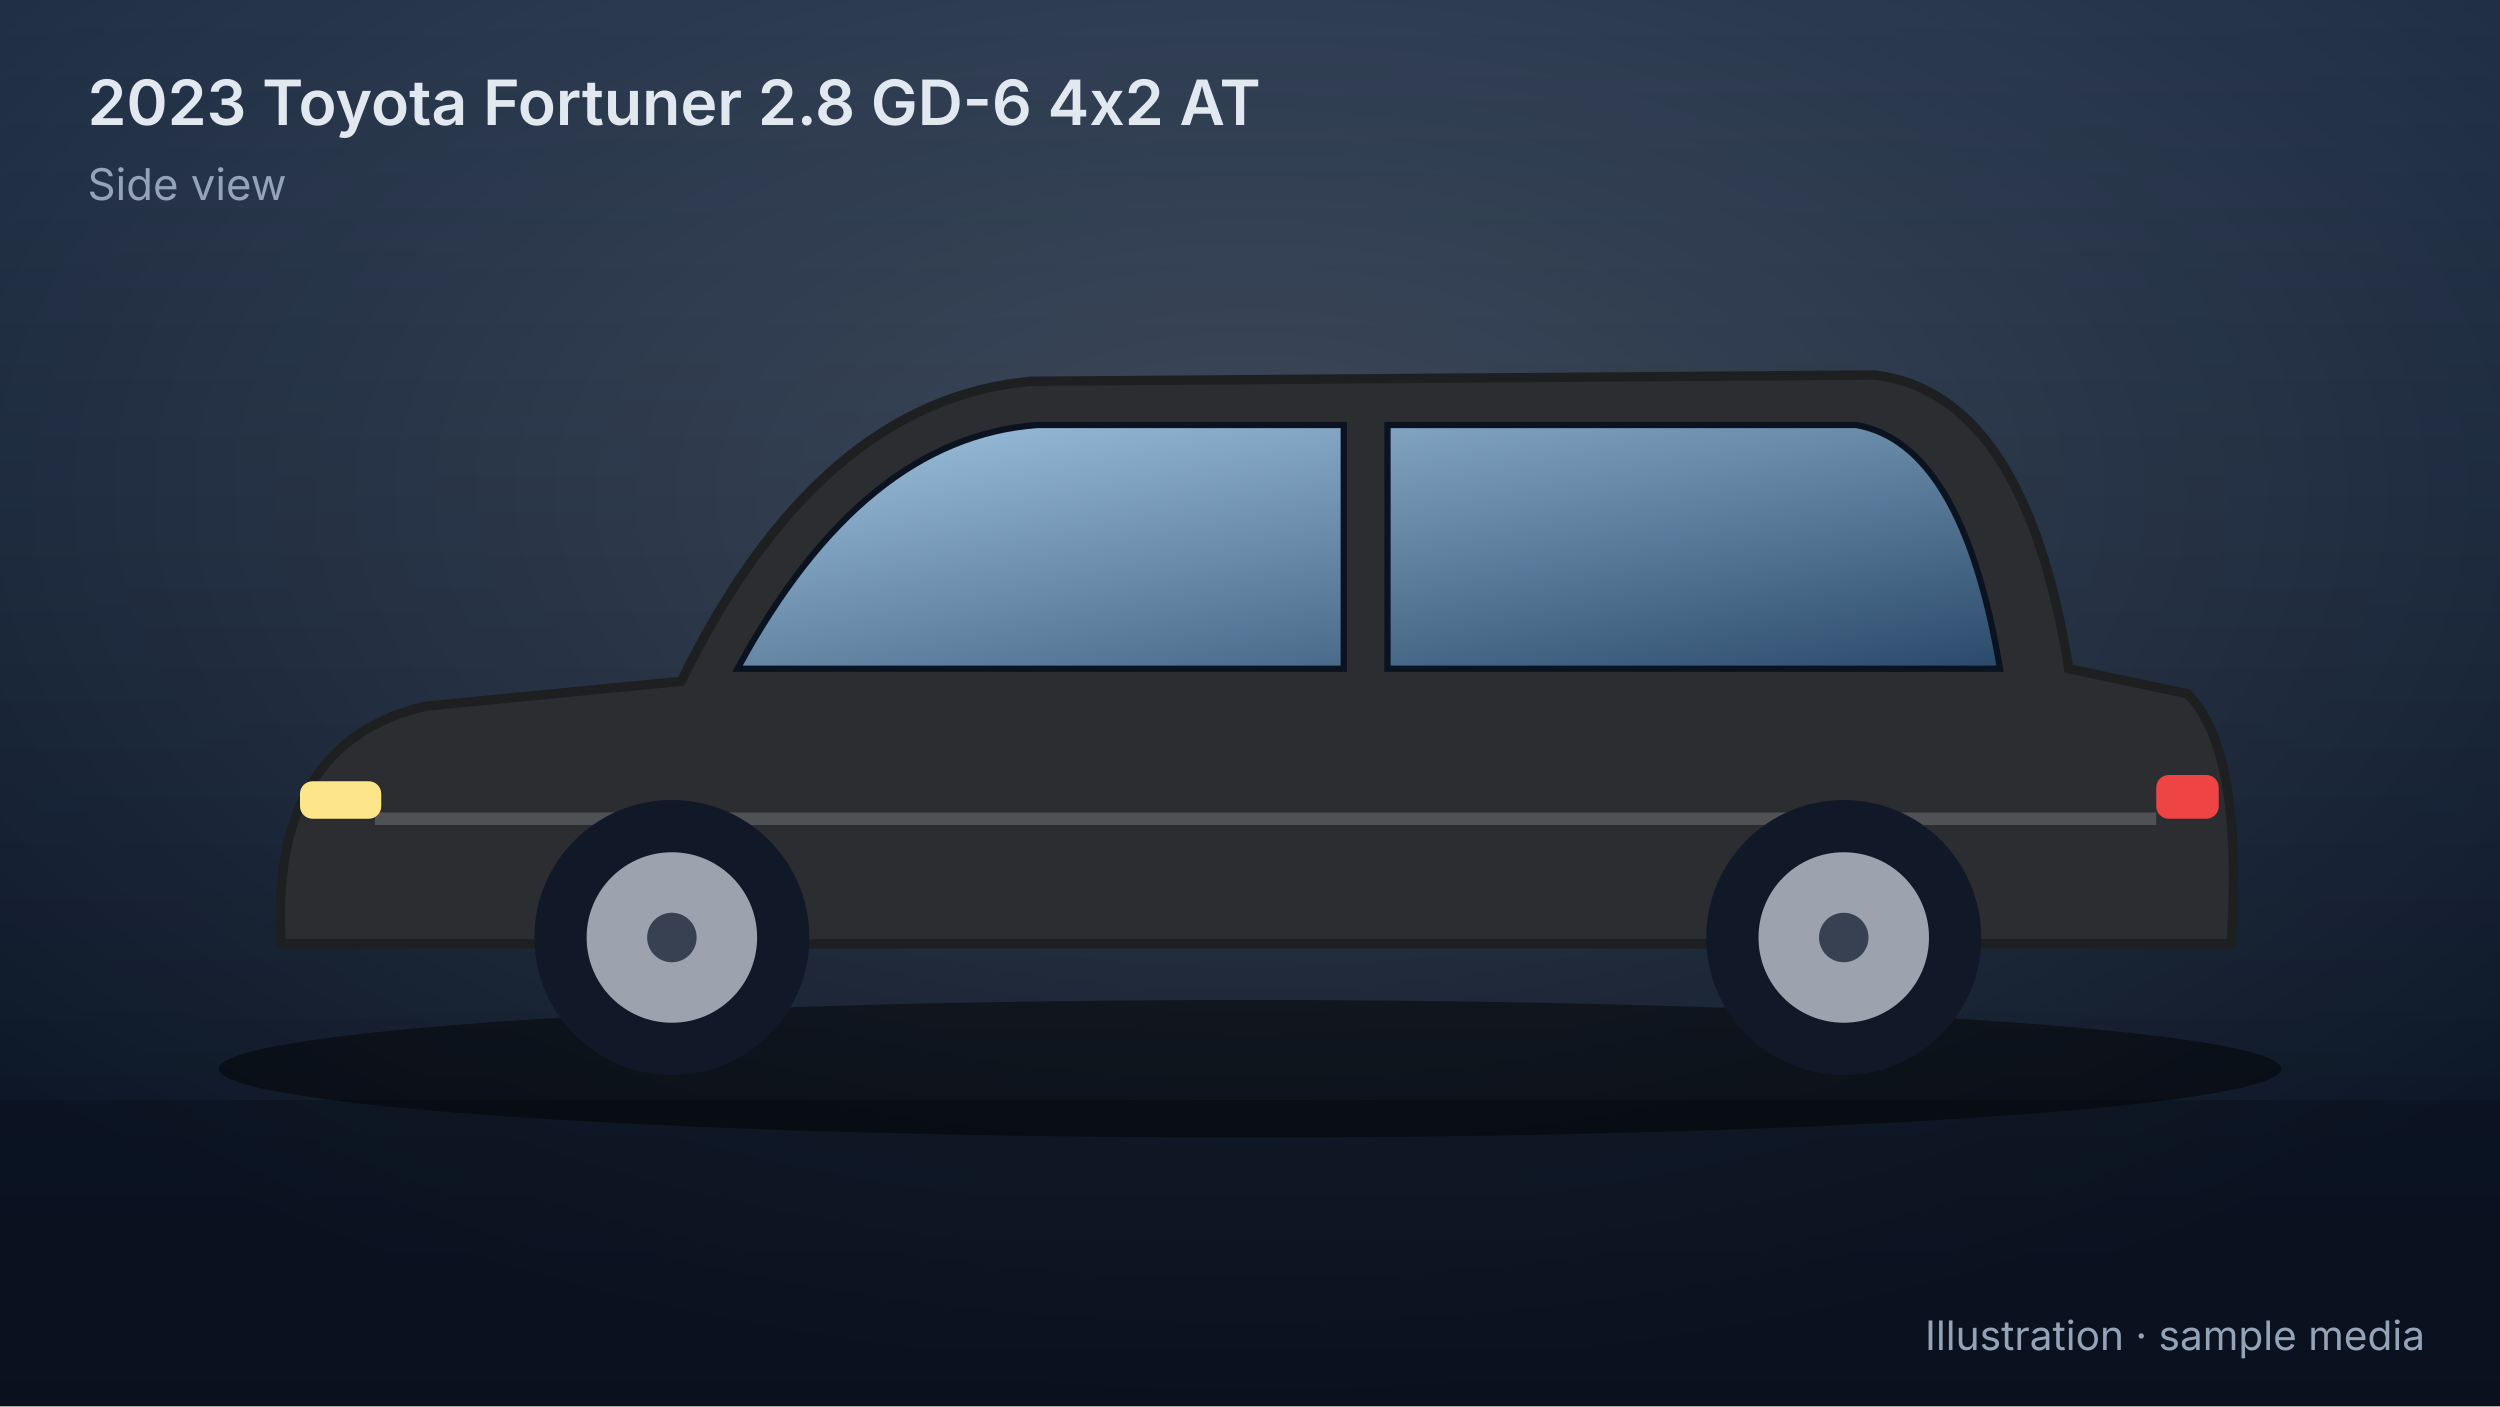
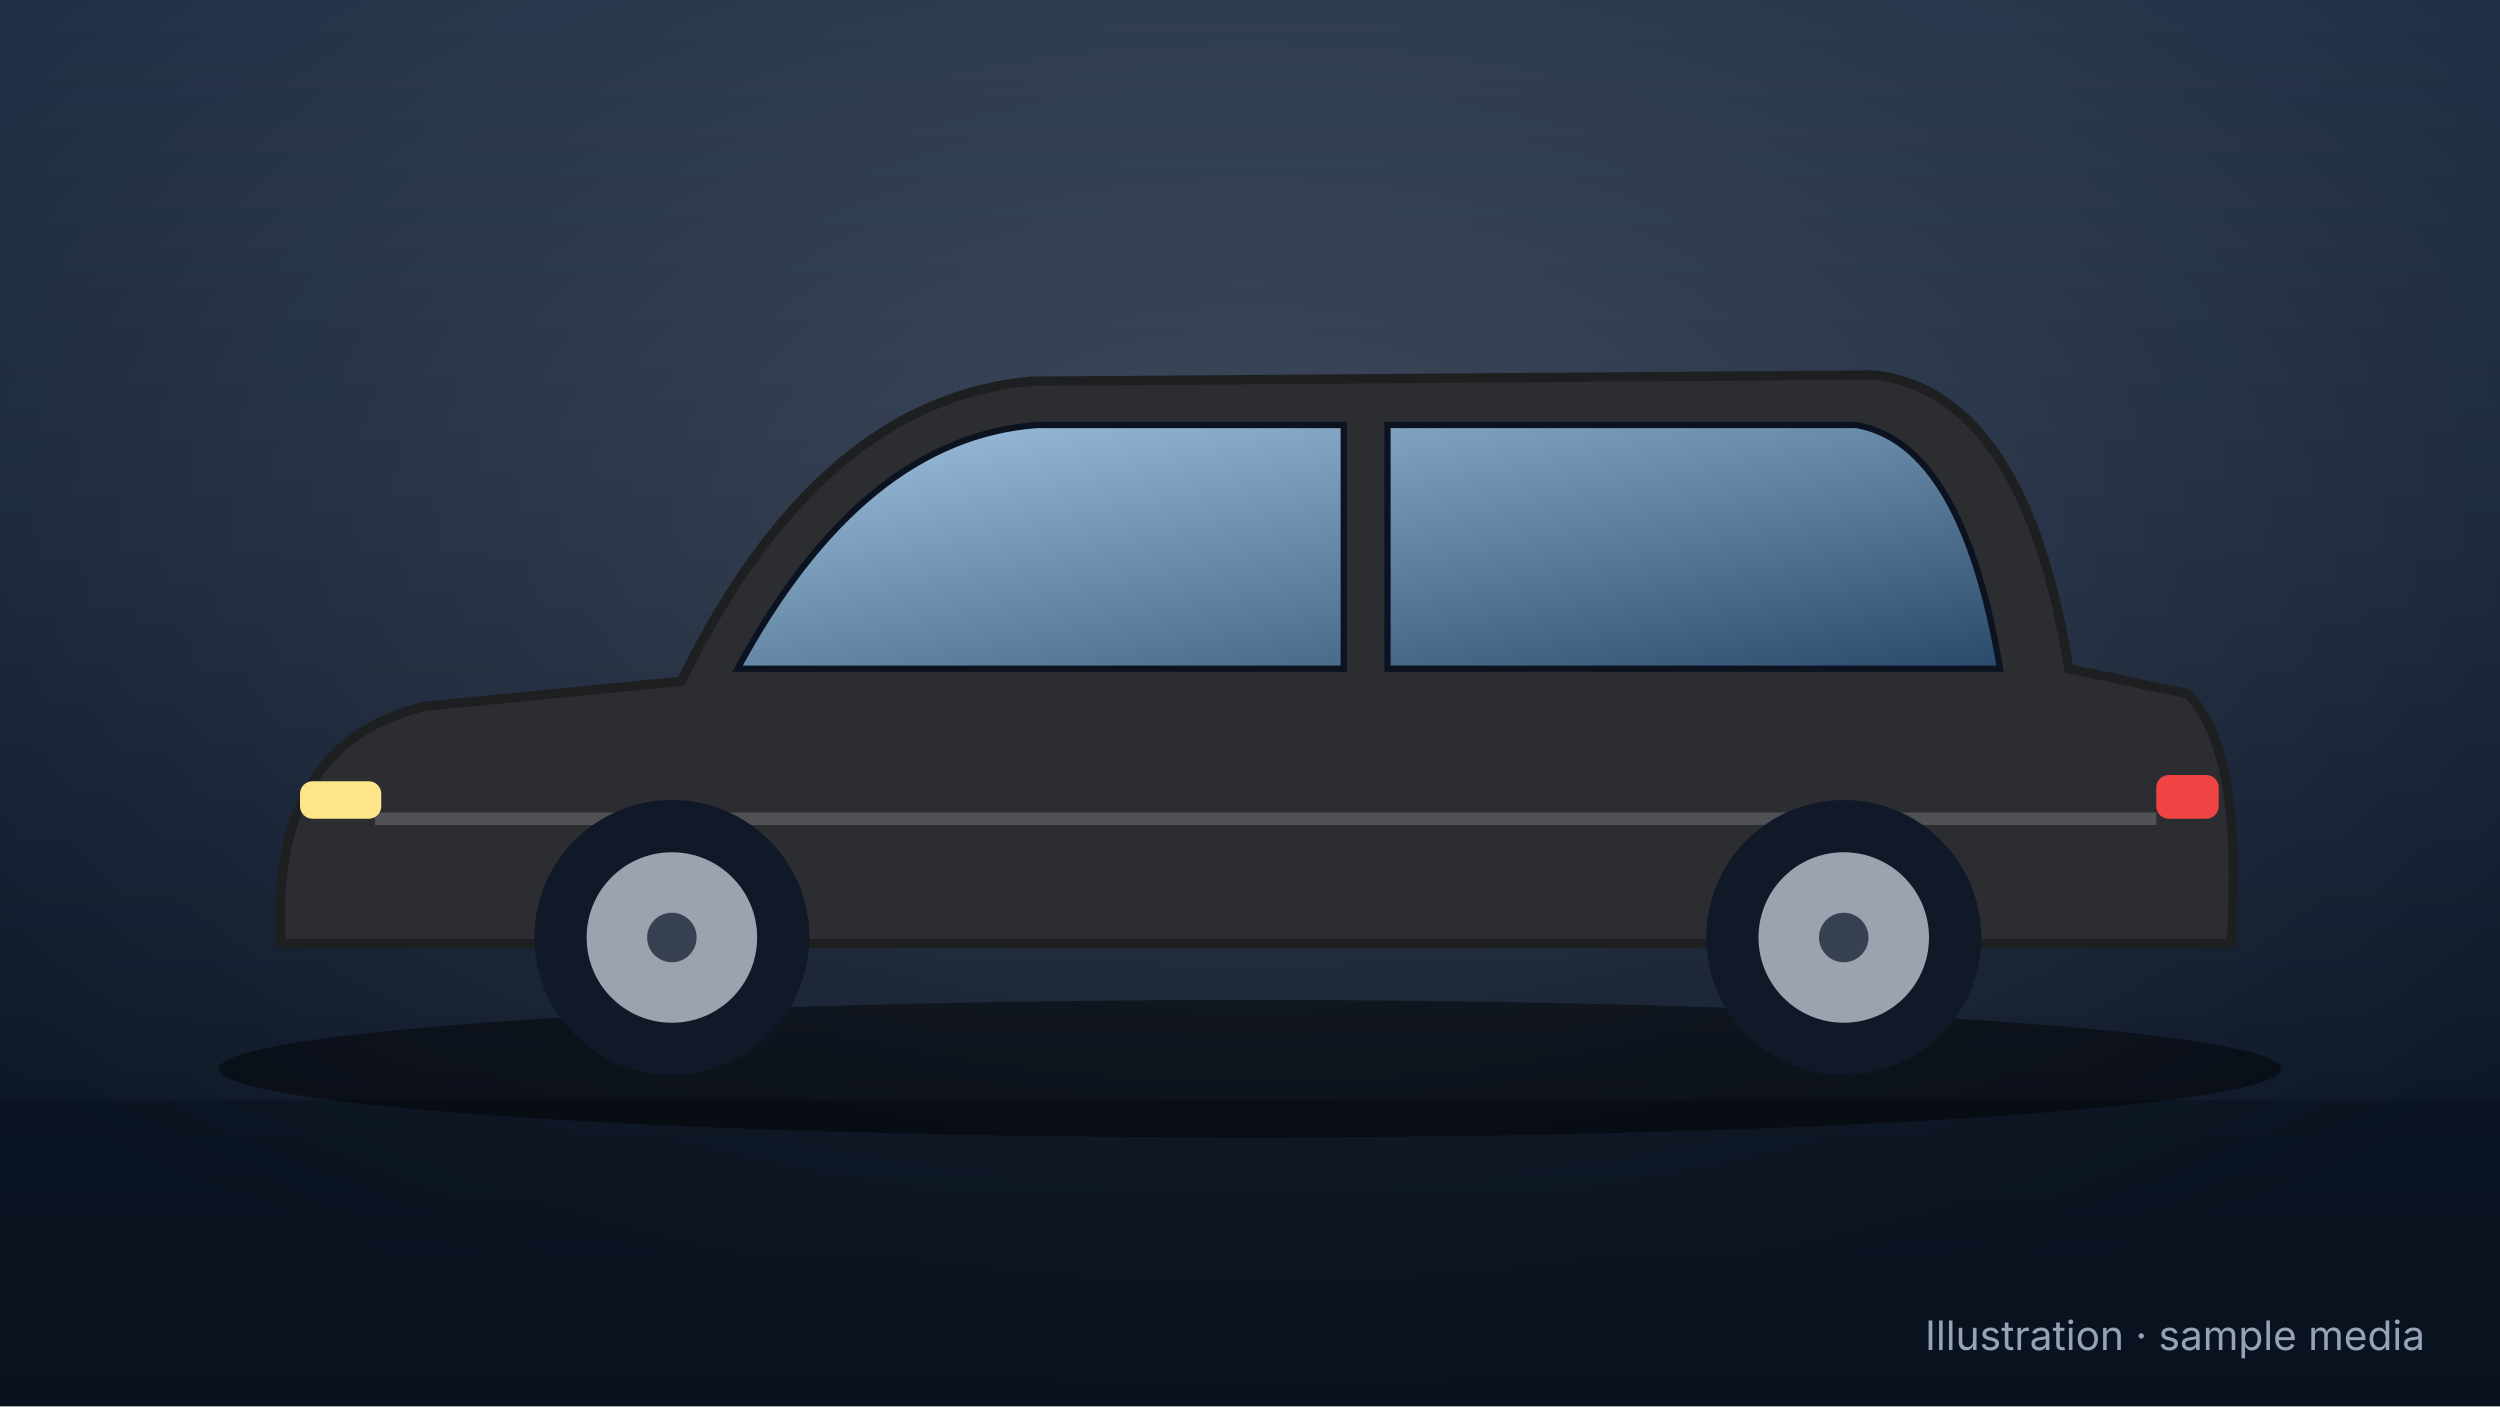
<svg xmlns="http://www.w3.org/2000/svg" viewBox="0 0 800 450" role="img" aria-label="2023 Toyota Fortuner 2.8 GD-6 4x2 AT (side, illustration)">
  <defs>
    <linearGradient id="bg" x1="0" y1="0" x2="0" y2="1">
      <stop offset="0" stop-color="#1e2d44" />
      <stop offset="0.62" stop-color="#0f1b2d" />
      <stop offset="1" stop-color="#0a1220" />
    </linearGradient>
    <radialGradient id="spot" cx="0.5" cy="0.35" r="0.65">
      <stop offset="0" stop-color="#ffffff" stop-opacity="0.16" />
      <stop offset="1" stop-color="#ffffff" stop-opacity="0" />
    </radialGradient>
    <linearGradient id="glass" x1="0" y1="0" x2="1" y2="1">
      <stop offset="0" stop-color="#9fc3e0" />
      <stop offset="1" stop-color="#2b4a6b" />
    </linearGradient>
  </defs>
  <rect width="800" height="450" fill="url(#bg)" />
  <rect width="800" height="450" fill="url(#spot)" />
  <rect y="352" width="800" height="98" fill="#09111d" opacity="0.55" />
  <ellipse cx="400" cy="342" rx="330" ry="22" fill="#000" opacity="0.45" />
  <path d="M90 302 Q86 238 136 226 L218 218 Q262 128 330 122 L600 120 Q648 126 662 214 L700 222 Q718 240 714 302 Z" fill="#2b2d30" stroke="#1e1f21" stroke-width="3" />
  <path d="M120 262 L690 262" stroke="#757678" stroke-width="4" opacity="0.5" />
  <path d="M236 214 Q276 140 332 136 L430 136 L430 214 Z M444 136 L594 136 Q628 142 640 214 L444 214 Z" fill="url(#glass)" stroke="#0b1220" stroke-width="2" />
  <rect x="96" y="250" width="26" height="12" rx="4" fill="#fde68a" />
  <rect x="690" y="248" width="20" height="14" rx="4" fill="#ef4444" />
  <circle cx="215" cy="300" r="44" fill="#111827" />
  <circle cx="215" cy="300" r="27.28" fill="#9ca3af" />
  <circle cx="215" cy="300" r="7.92" fill="#374151" />
  <circle cx="590" cy="300" r="44" fill="#111827" />
  <circle cx="590" cy="300" r="27.28" fill="#9ca3af" />
  <circle cx="590" cy="300" r="7.92" fill="#374151" />
-   <text x="28" y="40" fill="#e2e8f0" font-family="Inter, Segoe UI, Arial, sans-serif" font-size="20" font-weight="600">2023 Toyota Fortuner 2.8 GD-6 4x2 AT</text>
-   <text x="28" y="64" fill="#94a3b8" font-family="Inter, Segoe UI, Arial, sans-serif" font-size="14">Side view</text>
  <text x="776" y="432" text-anchor="end" fill="#94a3b8" font-family="Inter, Segoe UI, Arial, sans-serif" font-size="13">Illustration · sample media</text>
</svg>
